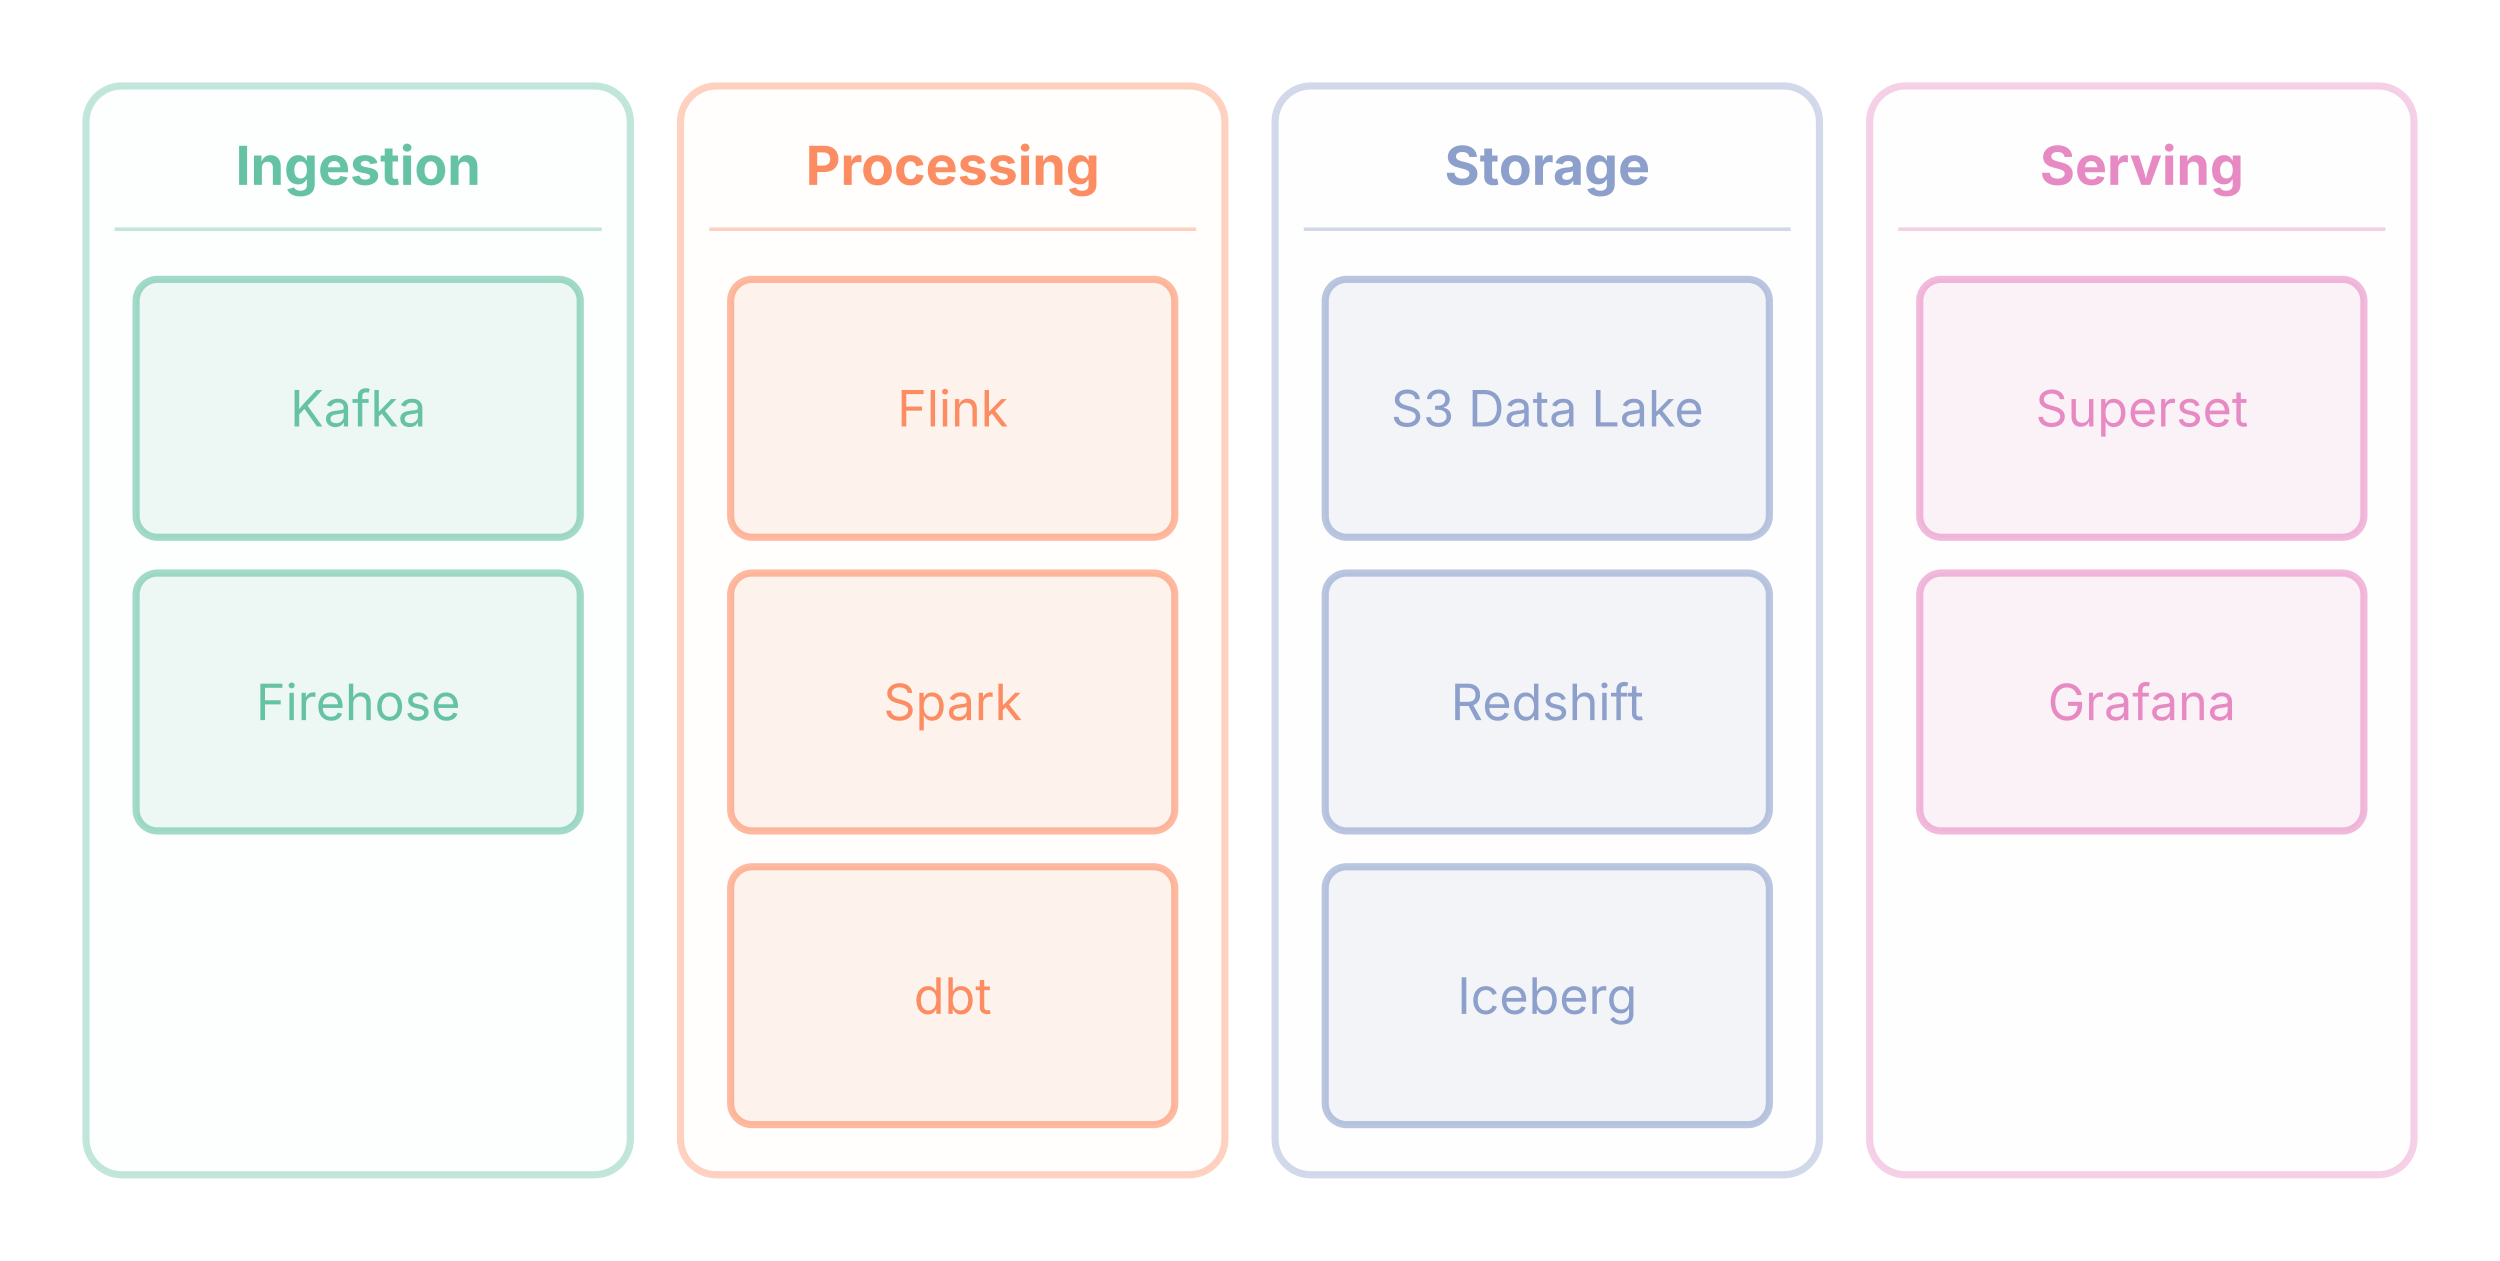
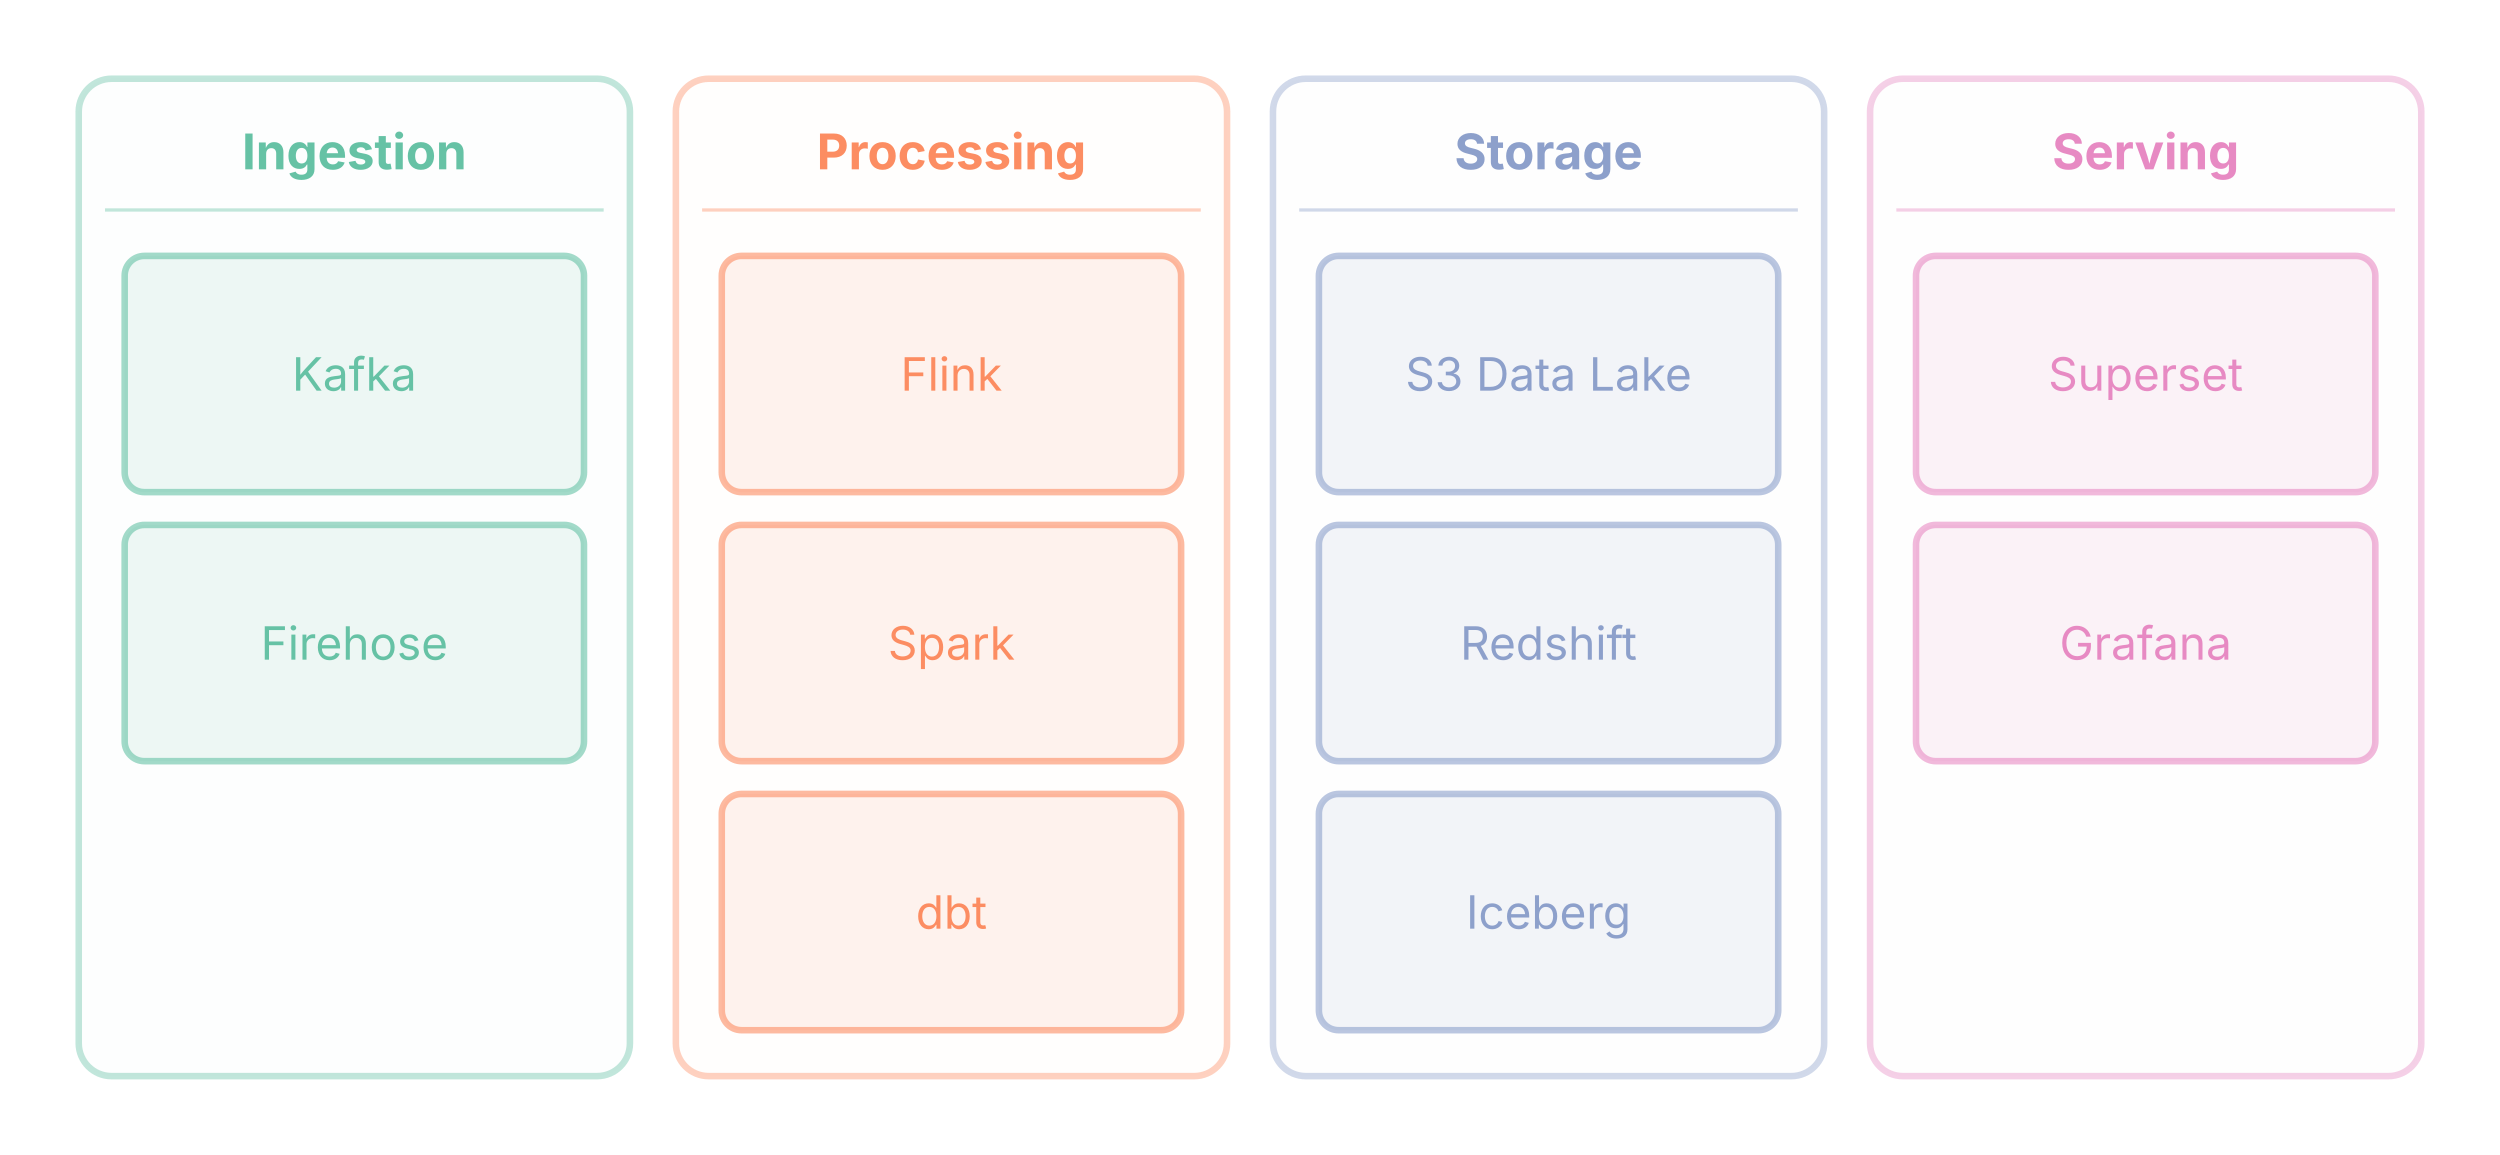
- <svg xmlns="http://www.w3.org/2000/svg" width="698" height="352" viewBox="0 0 698 352">
+ <svg xmlns="http://www.w3.org/2000/svg" width="762" height="352" viewBox="0 0 762 352">
  <g class="arch-diagram">
-     <rect x="24" y="24" width="152" height="304" rx="10" fill="#66c2a51a" fill-opacity="0.08" stroke="#66c2a5" stroke-opacity="0.4" stroke-width="2" />
-     <text x="100" y="46" text-anchor="middle" dominant-baseline="middle" font-family="Inter, system-ui, -apple-system, sans-serif" font-size="15" fill="#66c2a5" font-weight="700">Ingestion</text>
-     <line x1="32" y1="64" x2="168" y2="64" stroke="#66c2a5" stroke-width="1" opacity="0.4" />
-     <rect x="38" y="78" width="124" height="72" rx="6" fill="#66c2a51a" stroke="#66c2a5" stroke-opacity="0.6" stroke-width="2" />
-     <text x="100" y="114" text-anchor="middle" dominant-baseline="middle" font-family="Inter, system-ui, -apple-system, sans-serif" font-size="14" fill="#66c2a5">Kafka</text>
-     <rect x="38" y="160" width="124" height="72" rx="6" fill="#66c2a51a" stroke="#66c2a5" stroke-opacity="0.6" stroke-width="2" />
-     <text x="100" y="196" text-anchor="middle" dominant-baseline="middle" font-family="Inter, system-ui, -apple-system, sans-serif" font-size="14" fill="#66c2a5">Firehose</text>
-     <rect x="190" y="24" width="152" height="304" rx="10" fill="#fc8d621a" fill-opacity="0.08" stroke="#fc8d62" stroke-opacity="0.4" stroke-width="2" />
-     <text x="266" y="46" text-anchor="middle" dominant-baseline="middle" font-family="Inter, system-ui, -apple-system, sans-serif" font-size="15" fill="#fc8d62" font-weight="700">Processing</text>
-     <line x1="198" y1="64" x2="334" y2="64" stroke="#fc8d62" stroke-width="1" opacity="0.4" />
-     <rect x="204" y="78" width="124" height="72" rx="6" fill="#fc8d621a" stroke="#fc8d62" stroke-opacity="0.6" stroke-width="2" />
-     <text x="266" y="114" text-anchor="middle" dominant-baseline="middle" font-family="Inter, system-ui, -apple-system, sans-serif" font-size="14" fill="#fc8d62">Flink</text>
-     <rect x="204" y="160" width="124" height="72" rx="6" fill="#fc8d621a" stroke="#fc8d62" stroke-opacity="0.6" stroke-width="2" />
-     <text x="266" y="196" text-anchor="middle" dominant-baseline="middle" font-family="Inter, system-ui, -apple-system, sans-serif" font-size="14" fill="#fc8d62">Spark</text>
-     <rect x="204" y="242" width="124" height="72" rx="6" fill="#fc8d621a" stroke="#fc8d62" stroke-opacity="0.6" stroke-width="2" />
-     <text x="266" y="278" text-anchor="middle" dominant-baseline="middle" font-family="Inter, system-ui, -apple-system, sans-serif" font-size="14" fill="#fc8d62">dbt</text>
-     <rect x="356" y="24" width="152" height="304" rx="10" fill="#8da0cb1a" fill-opacity="0.08" stroke="#8da0cb" stroke-opacity="0.4" stroke-width="2" />
-     <text x="432" y="46" text-anchor="middle" dominant-baseline="middle" font-family="Inter, system-ui, -apple-system, sans-serif" font-size="15" fill="#8da0cb" font-weight="700">Storage</text>
-     <line x1="364" y1="64" x2="500" y2="64" stroke="#8da0cb" stroke-width="1" opacity="0.4" />
-     <rect x="370" y="78" width="124" height="72" rx="6" fill="#8da0cb1a" stroke="#8da0cb" stroke-opacity="0.6" stroke-width="2" />
-     <text x="432" y="114" text-anchor="middle" dominant-baseline="middle" font-family="Inter, system-ui, -apple-system, sans-serif" font-size="14" fill="#8da0cb">S3 Data Lake</text>
-     <rect x="370" y="160" width="124" height="72" rx="6" fill="#8da0cb1a" stroke="#8da0cb" stroke-opacity="0.6" stroke-width="2" />
-     <text x="432" y="196" text-anchor="middle" dominant-baseline="middle" font-family="Inter, system-ui, -apple-system, sans-serif" font-size="14" fill="#8da0cb">Redshift</text>
-     <rect x="370" y="242" width="124" height="72" rx="6" fill="#8da0cb1a" stroke="#8da0cb" stroke-opacity="0.6" stroke-width="2" />
-     <text x="432" y="278" text-anchor="middle" dominant-baseline="middle" font-family="Inter, system-ui, -apple-system, sans-serif" font-size="14" fill="#8da0cb">Iceberg</text>
-     <rect x="522" y="24" width="152" height="304" rx="10" fill="#e78ac31a" fill-opacity="0.08" stroke="#e78ac3" stroke-opacity="0.4" stroke-width="2" />
-     <text x="598" y="46" text-anchor="middle" dominant-baseline="middle" font-family="Inter, system-ui, -apple-system, sans-serif" font-size="15" fill="#e78ac3" font-weight="700">Serving</text>
-     <line x1="530" y1="64" x2="666" y2="64" stroke="#e78ac3" stroke-width="1" opacity="0.4" />
-     <rect x="536" y="78" width="124" height="72" rx="6" fill="#e78ac31a" stroke="#e78ac3" stroke-opacity="0.6" stroke-width="2" />
-     <text x="598" y="114" text-anchor="middle" dominant-baseline="middle" font-family="Inter, system-ui, -apple-system, sans-serif" font-size="14" fill="#e78ac3">Superset</text>
-     <rect x="536" y="160" width="124" height="72" rx="6" fill="#e78ac31a" stroke="#e78ac3" stroke-opacity="0.6" stroke-width="2" />
-     <text x="598" y="196" text-anchor="middle" dominant-baseline="middle" font-family="Inter, system-ui, -apple-system, sans-serif" font-size="14" fill="#e78ac3">Grafana</text>
+     <rect x="24" y="24" width="168" height="304" rx="10" fill="#66c2a51a" fill-opacity="0.08" stroke="#66c2a5" stroke-opacity="0.4" stroke-width="2" />
+     <text x="108" y="46" text-anchor="middle" dominant-baseline="middle" font-family="Inter, system-ui, -apple-system, sans-serif" font-size="15" fill="#66c2a5" font-weight="700">Ingestion</text>
+     <line x1="32" y1="64" x2="184" y2="64" stroke="#66c2a5" stroke-width="1" opacity="0.4" />
+     <rect x="38" y="78" width="140" height="72" rx="6" fill="#66c2a51a" stroke="#66c2a5" stroke-opacity="0.6" stroke-width="2" />
+     <text x="108" y="114" text-anchor="middle" dominant-baseline="middle" font-family="Inter, system-ui, -apple-system, sans-serif" font-size="14" fill="#66c2a5">Kafka</text>
+     <rect x="38" y="160" width="140" height="72" rx="6" fill="#66c2a51a" stroke="#66c2a5" stroke-opacity="0.6" stroke-width="2" />
+     <text x="108" y="196" text-anchor="middle" dominant-baseline="middle" font-family="Inter, system-ui, -apple-system, sans-serif" font-size="14" fill="#66c2a5">Firehose</text>
+     <rect x="206" y="24" width="168" height="304" rx="10" fill="#fc8d621a" fill-opacity="0.08" stroke="#fc8d62" stroke-opacity="0.4" stroke-width="2" />
+     <text x="290" y="46" text-anchor="middle" dominant-baseline="middle" font-family="Inter, system-ui, -apple-system, sans-serif" font-size="15" fill="#fc8d62" font-weight="700">Processing</text>
+     <line x1="214" y1="64" x2="366" y2="64" stroke="#fc8d62" stroke-width="1" opacity="0.4" />
+     <rect x="220" y="78" width="140" height="72" rx="6" fill="#fc8d621a" stroke="#fc8d62" stroke-opacity="0.6" stroke-width="2" />
+     <text x="290" y="114" text-anchor="middle" dominant-baseline="middle" font-family="Inter, system-ui, -apple-system, sans-serif" font-size="14" fill="#fc8d62">Flink</text>
+     <rect x="220" y="160" width="140" height="72" rx="6" fill="#fc8d621a" stroke="#fc8d62" stroke-opacity="0.6" stroke-width="2" />
+     <text x="290" y="196" text-anchor="middle" dominant-baseline="middle" font-family="Inter, system-ui, -apple-system, sans-serif" font-size="14" fill="#fc8d62">Spark</text>
+     <rect x="220" y="242" width="140" height="72" rx="6" fill="#fc8d621a" stroke="#fc8d62" stroke-opacity="0.6" stroke-width="2" />
+     <text x="290" y="278" text-anchor="middle" dominant-baseline="middle" font-family="Inter, system-ui, -apple-system, sans-serif" font-size="14" fill="#fc8d62">dbt</text>
+     <rect x="388" y="24" width="168" height="304" rx="10" fill="#8da0cb1a" fill-opacity="0.08" stroke="#8da0cb" stroke-opacity="0.4" stroke-width="2" />
+     <text x="472" y="46" text-anchor="middle" dominant-baseline="middle" font-family="Inter, system-ui, -apple-system, sans-serif" font-size="15" fill="#8da0cb" font-weight="700">Storage</text>
+     <line x1="396" y1="64" x2="548" y2="64" stroke="#8da0cb" stroke-width="1" opacity="0.4" />
+     <rect x="402" y="78" width="140" height="72" rx="6" fill="#8da0cb1a" stroke="#8da0cb" stroke-opacity="0.6" stroke-width="2" />
+     <text x="472" y="114" text-anchor="middle" dominant-baseline="middle" font-family="Inter, system-ui, -apple-system, sans-serif" font-size="14" fill="#8da0cb">S3 Data Lake</text>
+     <rect x="402" y="160" width="140" height="72" rx="6" fill="#8da0cb1a" stroke="#8da0cb" stroke-opacity="0.6" stroke-width="2" />
+     <text x="472" y="196" text-anchor="middle" dominant-baseline="middle" font-family="Inter, system-ui, -apple-system, sans-serif" font-size="14" fill="#8da0cb">Redshift</text>
+     <rect x="402" y="242" width="140" height="72" rx="6" fill="#8da0cb1a" stroke="#8da0cb" stroke-opacity="0.6" stroke-width="2" />
+     <text x="472" y="278" text-anchor="middle" dominant-baseline="middle" font-family="Inter, system-ui, -apple-system, sans-serif" font-size="14" fill="#8da0cb">Iceberg</text>
+     <rect x="570" y="24" width="168" height="304" rx="10" fill="#e78ac31a" fill-opacity="0.08" stroke="#e78ac3" stroke-opacity="0.4" stroke-width="2" />
+     <text x="654" y="46" text-anchor="middle" dominant-baseline="middle" font-family="Inter, system-ui, -apple-system, sans-serif" font-size="15" fill="#e78ac3" font-weight="700">Serving</text>
+     <line x1="578" y1="64" x2="730" y2="64" stroke="#e78ac3" stroke-width="1" opacity="0.4" />
+     <rect x="584" y="78" width="140" height="72" rx="6" fill="#e78ac31a" stroke="#e78ac3" stroke-opacity="0.6" stroke-width="2" />
+     <text x="654" y="114" text-anchor="middle" dominant-baseline="middle" font-family="Inter, system-ui, -apple-system, sans-serif" font-size="14" fill="#e78ac3">Superset</text>
+     <rect x="584" y="160" width="140" height="72" rx="6" fill="#e78ac31a" stroke="#e78ac3" stroke-opacity="0.6" stroke-width="2" />
+     <text x="654" y="196" text-anchor="middle" dominant-baseline="middle" font-family="Inter, system-ui, -apple-system, sans-serif" font-size="14" fill="#e78ac3">Grafana</text>
  </g>
</svg>
